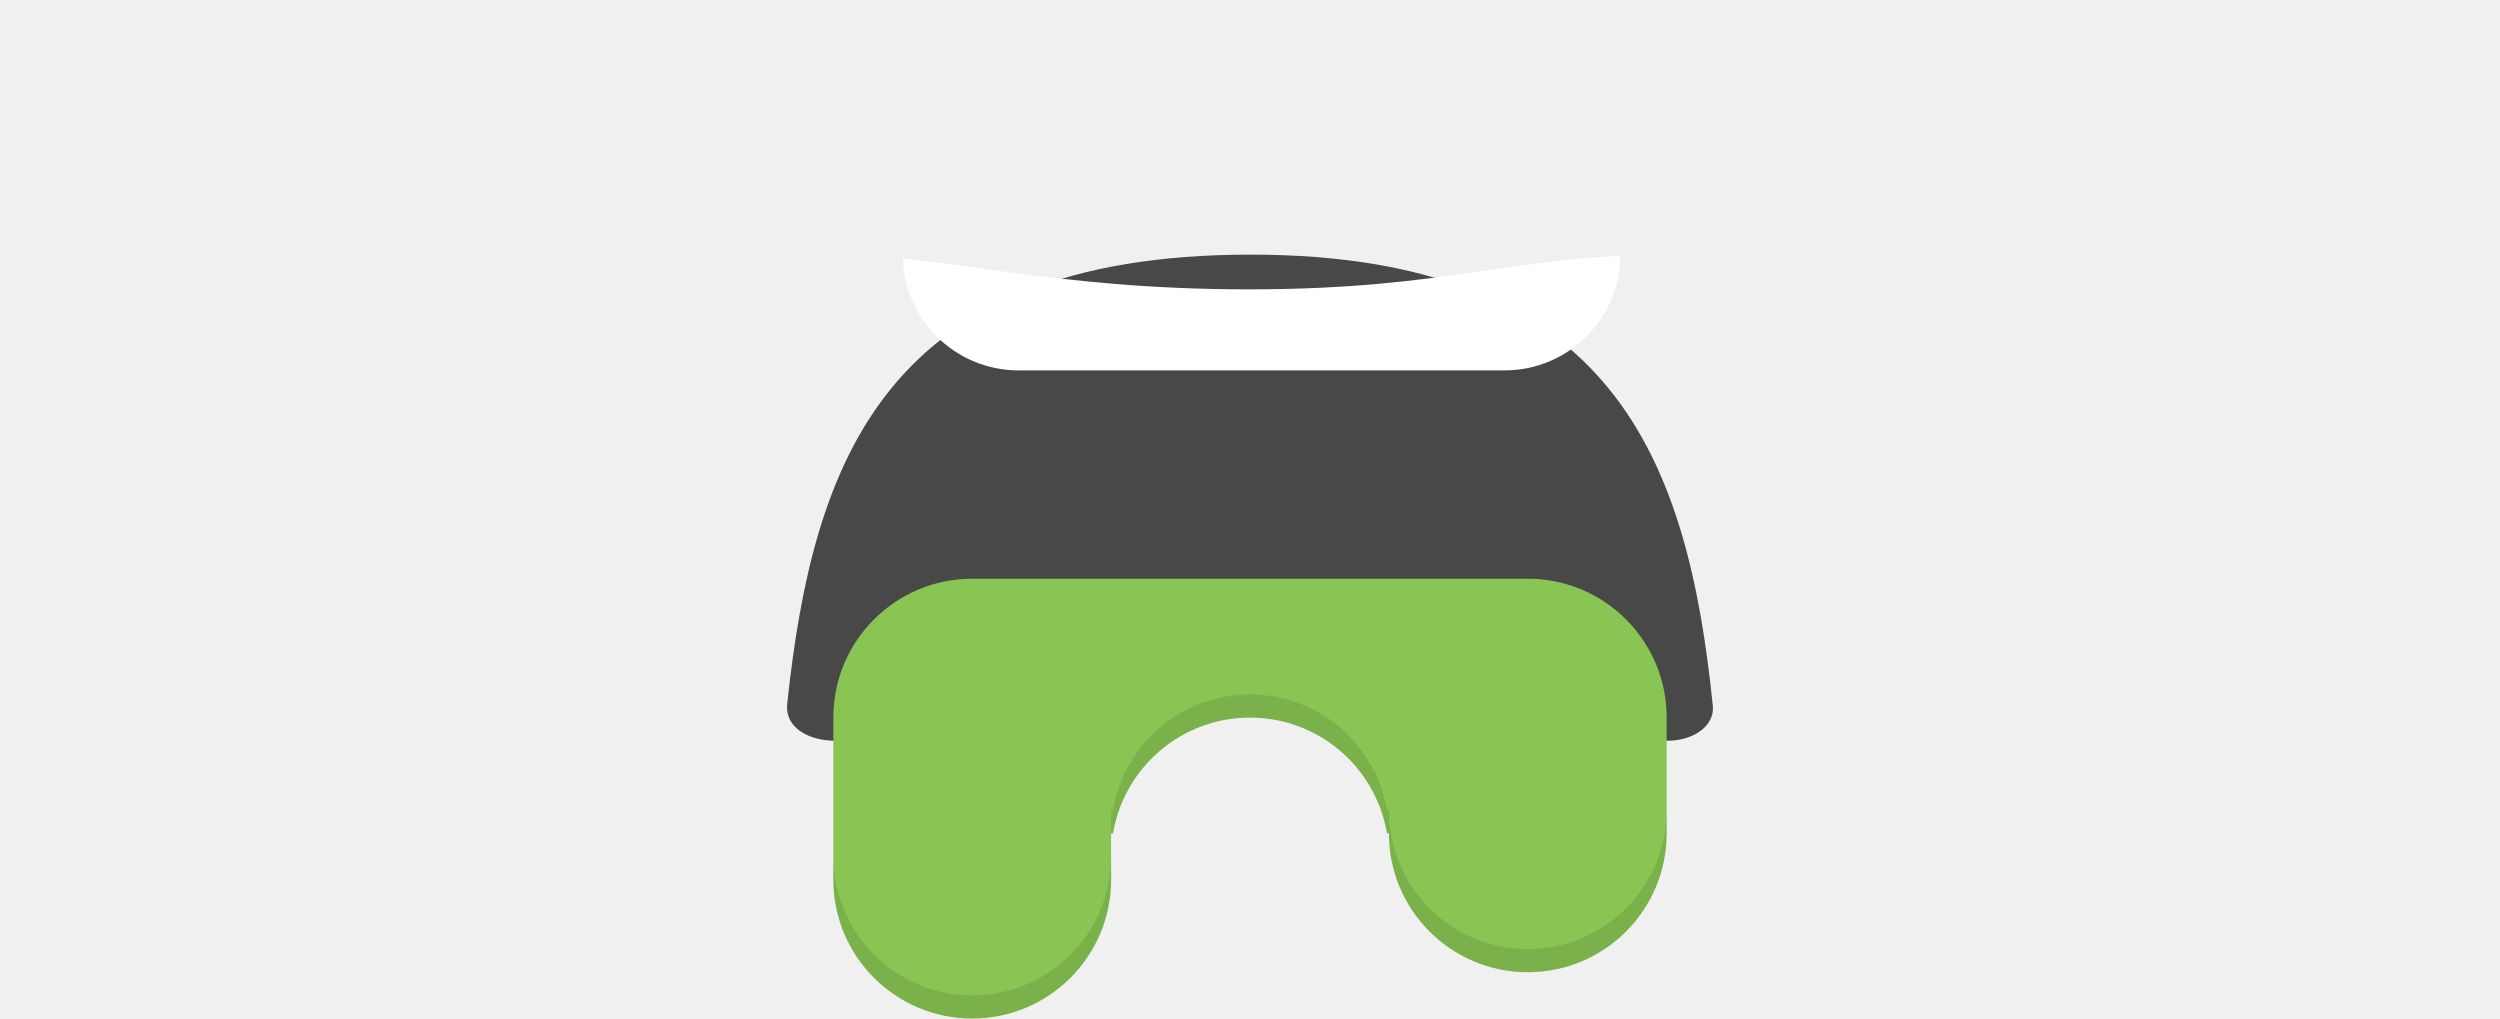
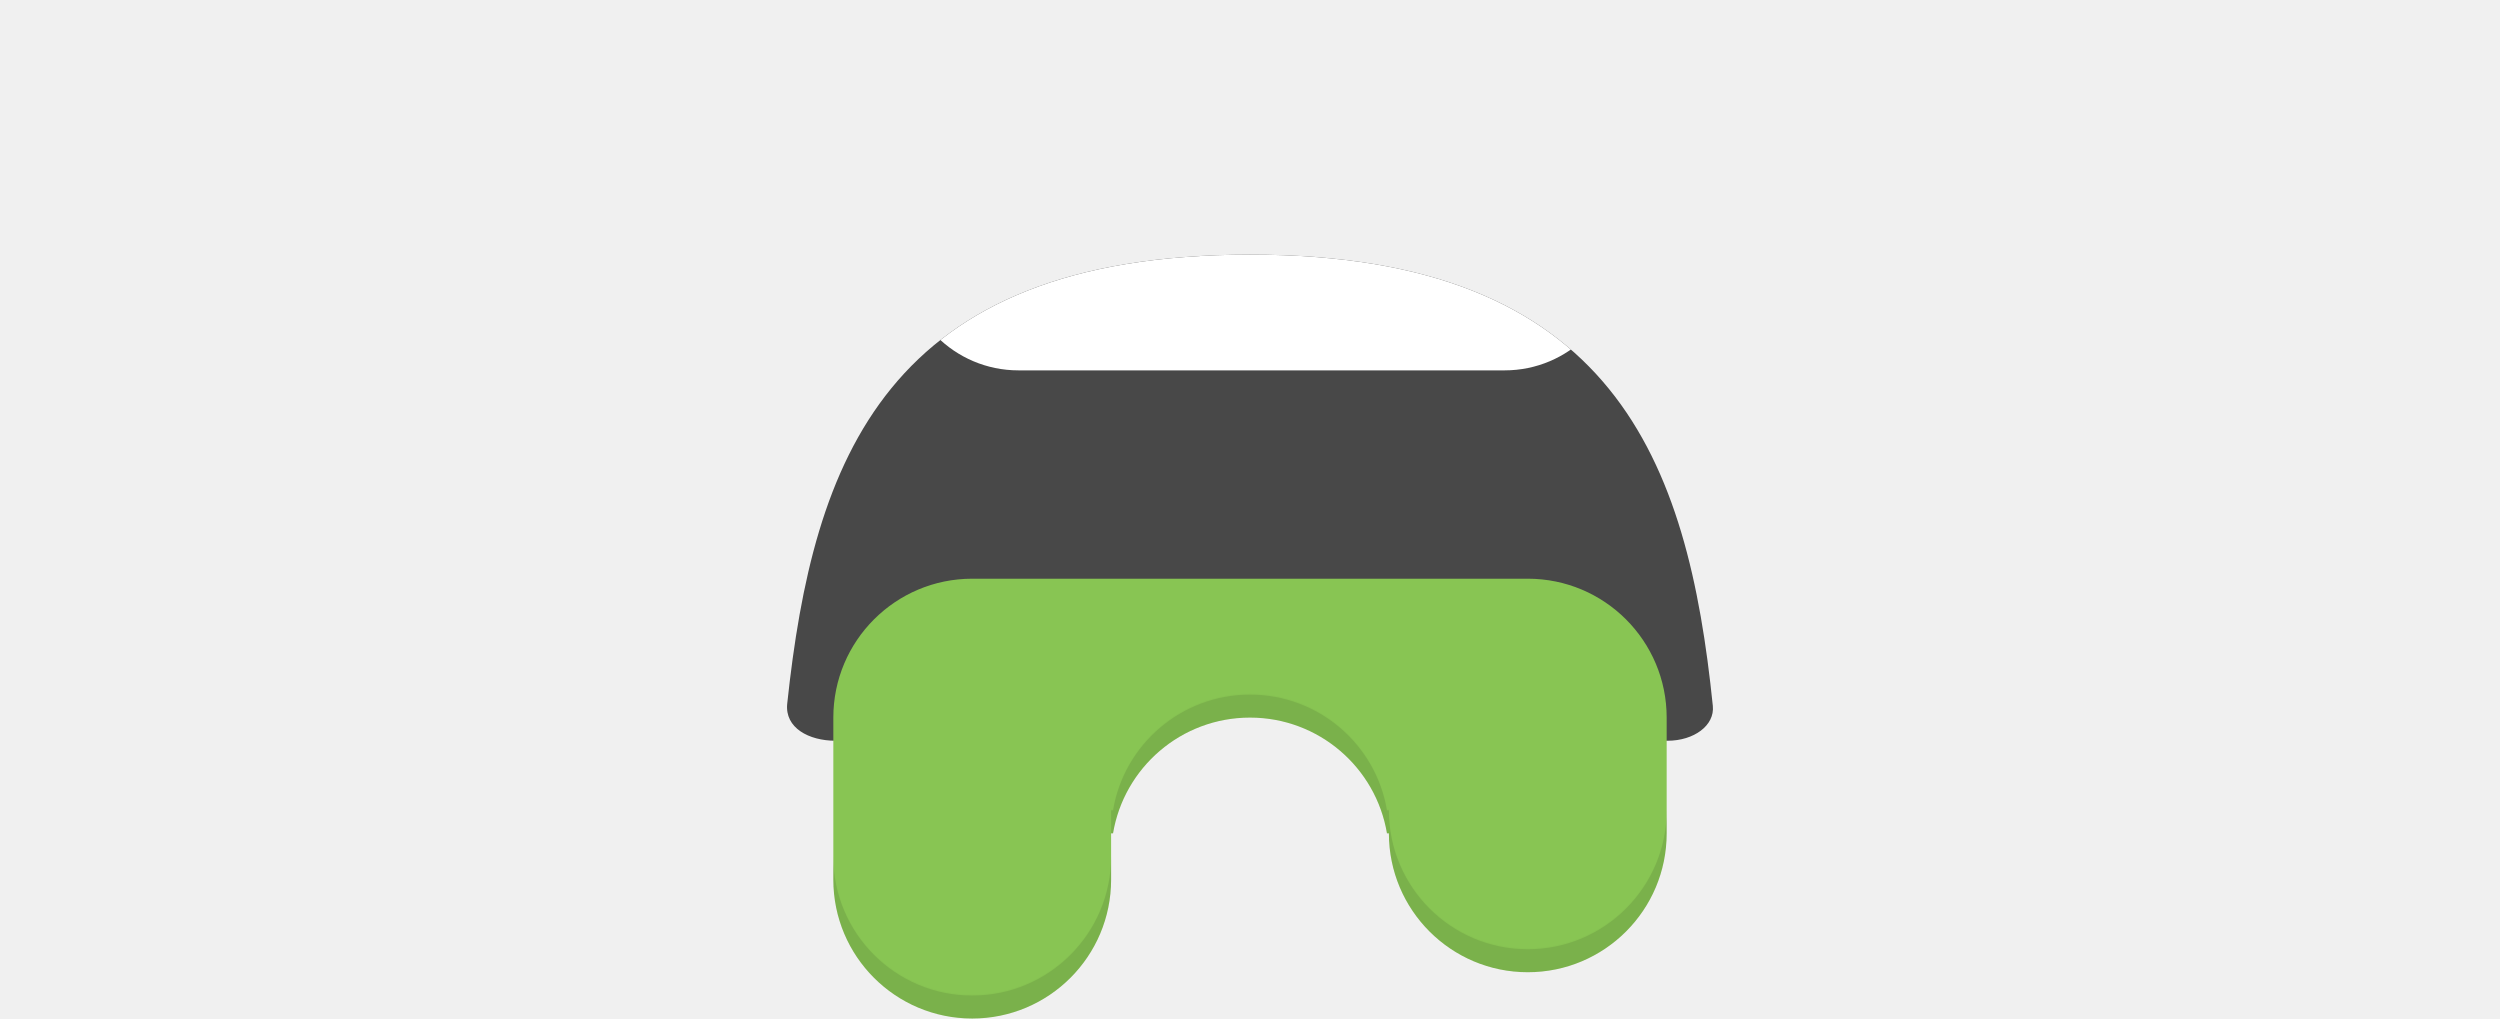
<svg xmlns="http://www.w3.org/2000/svg" xmlns:xlink="http://www.w3.org/1999/xlink" width="108px" height="44px" viewBox="0 0 108 44" version="1.1">
  <defs>
    <path d="M34.008,12.602 C35.128,23.093 38.235,31.994 53.996,32 C69.758,32.006 72.917,23.042 73.994,12.505 C74.081,11.657 73.174,11 72.037,11 C65.351,11 62.67,12.495 53.989,12.5 C45.309,12.505 40.757,11 36.092,11 C34.949,11 33.896,11.552 34.008,12.602 Z" id="path-1" />
    <path d="M66,25 C69.314,25 72,27.686 72,31 L72,36 C72,39.314 69.314,42 66,42 C62.686,42 60,39.314 60,36 L59.917,36 C59.441,33.162 56.973,31 54,31 C51.027,31 48.559,33.162 48.083,36 L48,36 L48,38 C48,41.314 45.314,44 42,44 C38.686,44 36,41.314 36,38 L36,31 C36,27.686 38.686,25 42,25 L66,25 Z" id="path-3" />
    <filter x="-1.4%" y="-2.6%" width="102.8%" height="105.3%" filterUnits="objectBoundingBox" id="filter-4">
      <feOffset dx="0" dy="-1" in="SourceAlpha" result="shadowOffsetInner1" />
      <feComposite in="shadowOffsetInner1" in2="SourceAlpha" operator="arithmetic" k2="-1" k3="1" result="shadowInnerInner1" />
      <feColorMatrix values="0 0 0 0 0   0 0 0 0 0   0 0 0 0 0  0 0 0 0.1 0" type="matrix" in="shadowInnerInner1" />
    </filter>
  </defs>
  <g id="Mouth/Vomit" stroke="none" stroke-width="1" fill="none" fill-rule="evenodd">
    <mask id="mask-2" fill="white">
-       <use xlink:href="#path-1" />
+       <use xlink:href="#path-1" transform="translate(54, 21.5) scale(1, -1) translate(-54, -21.5)" />
    </mask>
-     <use id="Mouth" fill-opacity="0.7" fill="#000000" transform="translate(54, 21.5) scale(1, -1) translate(-54, -21.5) " xlink:href="#path-1" />
+     <use id="Mouth" fill-opacity="0.7" fill="#000000" transform="translate(54, 21.5) scale(1, -1) translate(-54, -21.5)" xlink:href="#path-1" />
    <path d="M44,0 L65,0 C67.761,-5.07265313e-16 70,2.239 70,5 L70,11 C70,13.761 67.761,16 65,16 L44,16 C41.239,16 39,13.761 39,11 L39,5 C39,2.239 41.239,5.07265313e-16 44,0 Z" id="Teeth" fill="#FFFFFF" mask="url(#mask-2)" />
    <g id="Vomit-Stuff">
      <use fill="#88C553" fill-rule="evenodd" xlink:href="#path-3" />
      <use fill="black" fill-opacity="1" filter="url(#filter-4)" xlink:href="#path-3" />
    </g>
  </g>
</svg>
